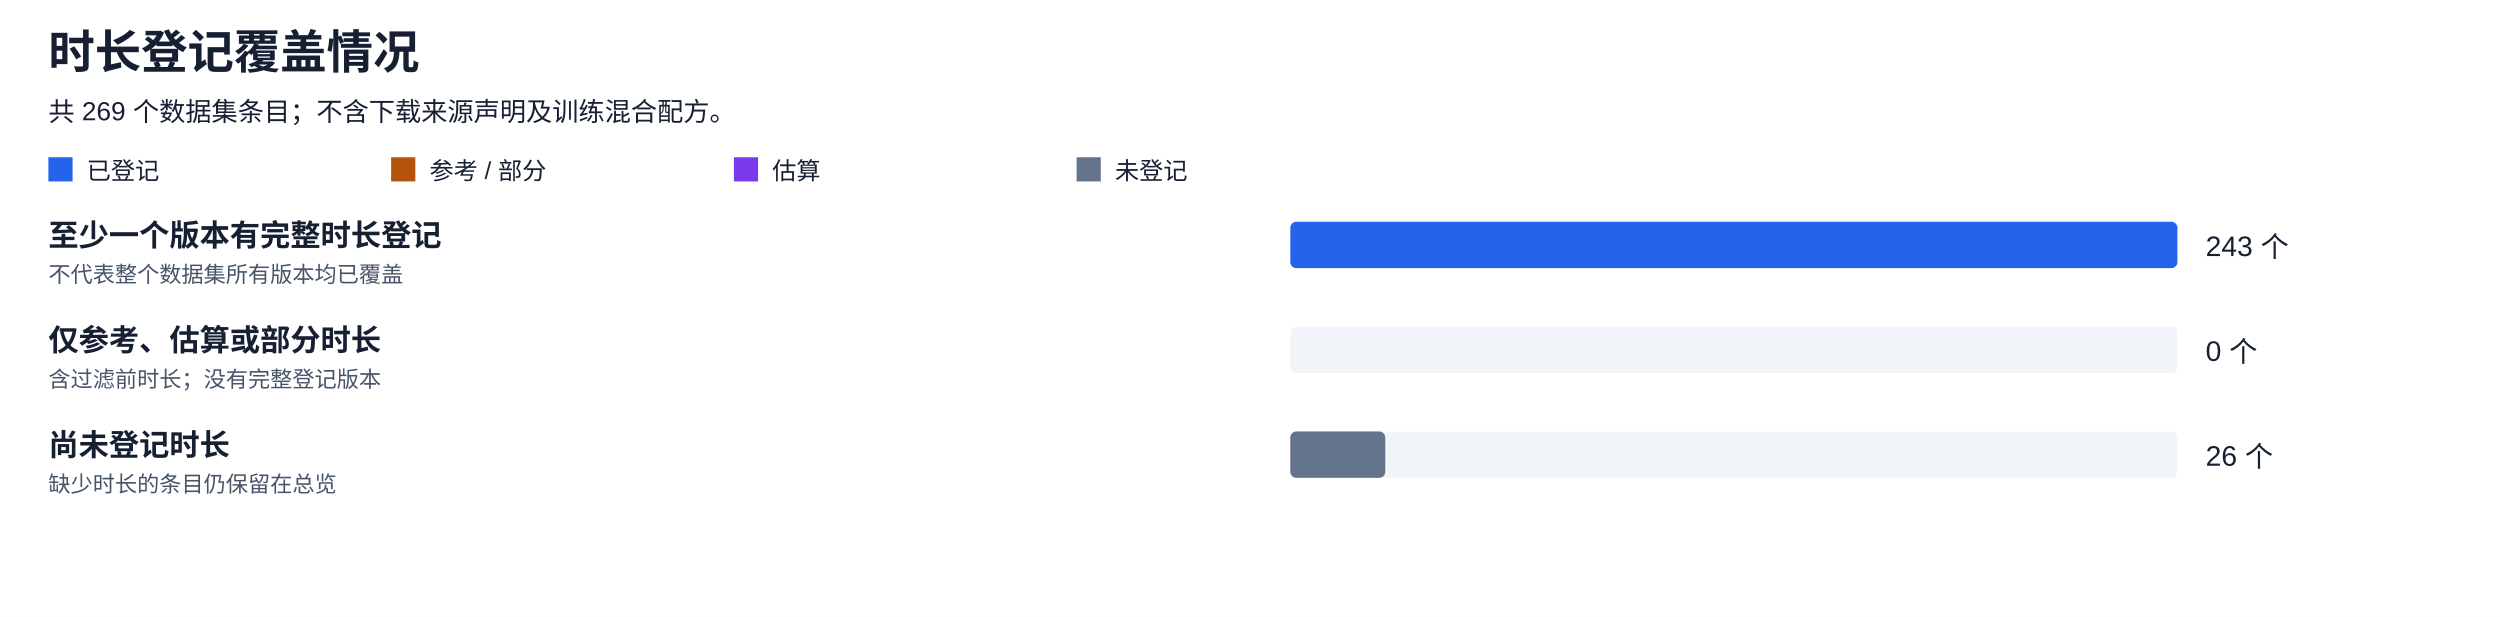
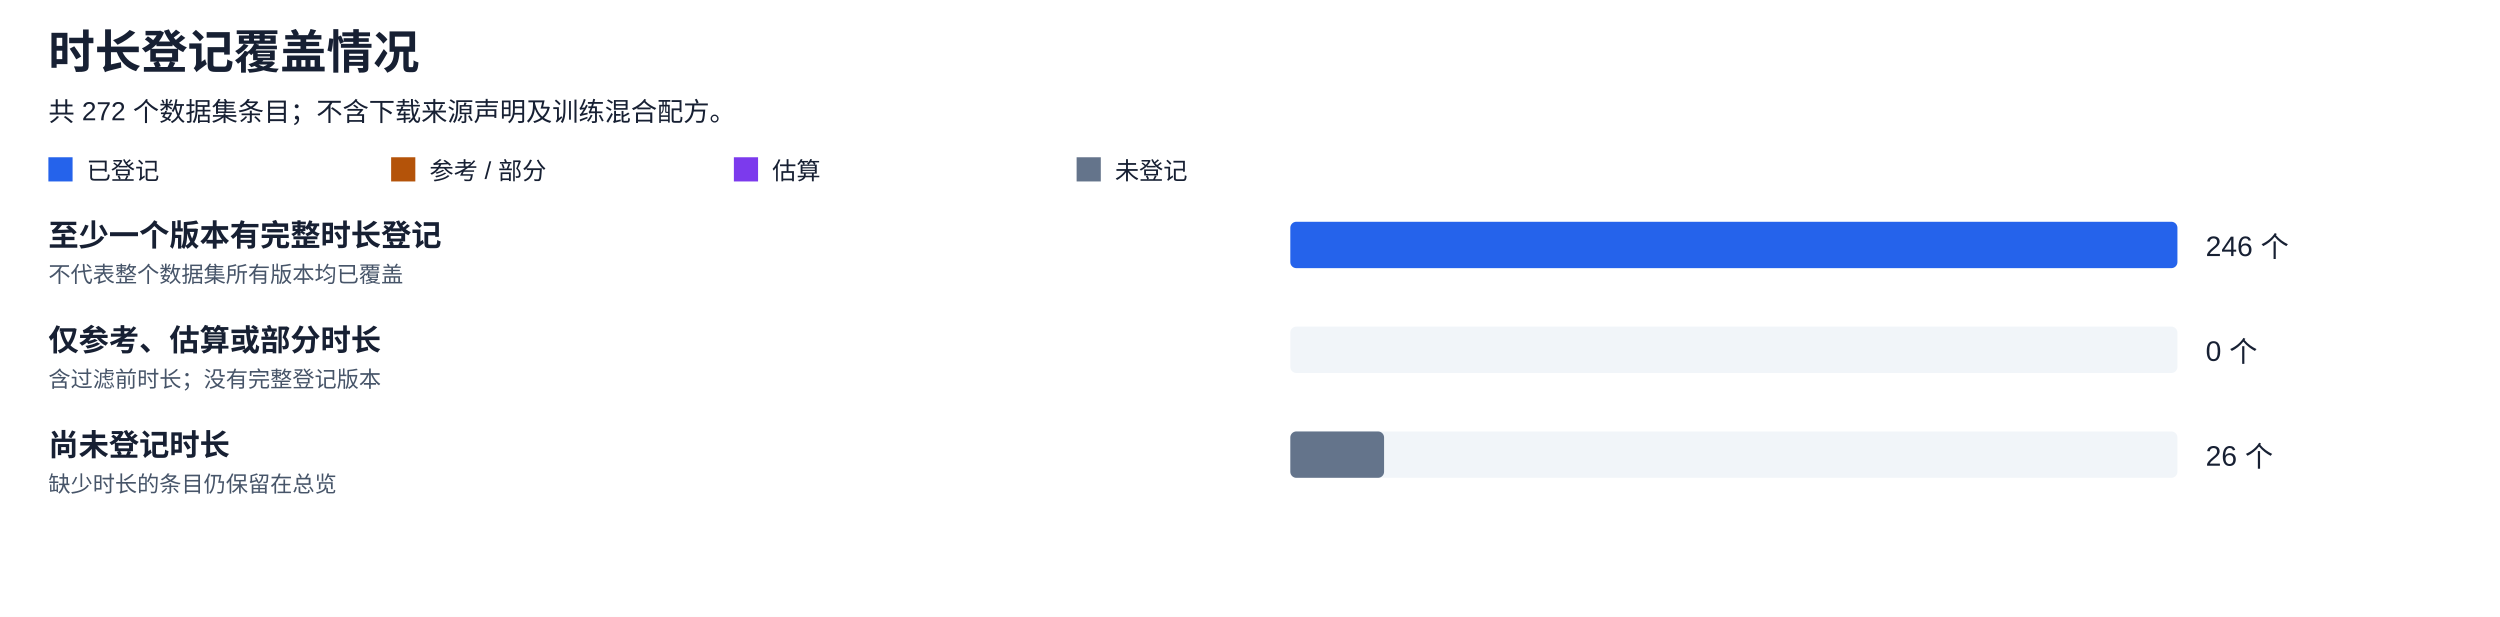
<svg xmlns="http://www.w3.org/2000/svg" width="1240" height="306" viewBox="0 0 1240 306" role="img" aria-labelledby="title desc">
  <rect width="100%" height="100%" fill="white" />
  <g font-family="Arial, Noto Sans CJK SC, Microsoft YaHei, sans-serif" fill="#172033">
    <text x="24" y="34" font-size="23" font-weight="700">时长登记覆盖情况</text>
-     <text x="24" y="60" font-size="13">共 269 个数据集条目；不含下载来源声明及训练混合配方。</text>
+     <text x="24" y="60" font-size="13">共 272 个数据集条目；不含下载来源声明及训练混合配方。</text>
    <rect x="24" y="78" width="12" height="12" fill="#2563eb" />
    <text x="43" y="89" font-size="12">已登记</text>
    <rect x="194" y="78" width="12" height="12" fill="#b45309" />
    <text x="213" y="89" font-size="12">参考 / 部分</text>
    <rect x="364" y="78" width="12" height="12" fill="#7c3aed" />
    <text x="383" y="89" font-size="12">估算</text>
    <rect x="534" y="78" width="12" height="12" fill="#64748b" />
    <text x="553" y="89" font-size="12">未登记</text>
    <text x="24" y="122" font-size="15" font-weight="600">至少一个版本有完整时长登记</text>
    <text x="24" y="140" font-size="11" fill="#475569">不代表整个数据集所有版本均已覆盖</text>
    <rect x="640" y="110" width="440" height="23" rx="3" fill="#f1f5f9" />
    <rect x="640" y="110" width="440.00" height="23" rx="3" fill="#2563eb" />
-     <text x="1094" y="127" font-size="14">243 个</text>
+     <text x="1094" y="127" font-size="14">246 个</text>
    <text x="24" y="174" font-size="15" font-weight="600">仅参考、估算或部分时长</text>
    <text x="24" y="192" font-size="11" fill="#475569">含过滤前时长；没有完整登记版本</text>
    <rect x="640" y="162" width="440" height="23" rx="3" fill="#f1f5f9" />
    <rect x="640" y="162" width="0.00" height="23" rx="3" fill="#b45309" />
    <text x="1094" y="179" font-size="14">0 个</text>
    <text x="24" y="226" font-size="15" font-weight="600">尚未登记时长</text>
    <text x="24" y="244" font-size="11" fill="#475569">缺少时长的条目仍保留在总览</text>
    <rect x="640" y="214" width="440" height="23" rx="3" fill="#f1f5f9" />
-     <rect x="640" y="214" width="47.08" height="23" rx="3" fill="#64748b" />
+     <rect x="640" y="214" width="46.50" height="23" rx="3" fill="#64748b" />
    <text x="1094" y="231" font-size="14">26 个</text>
  </g>
</svg>
